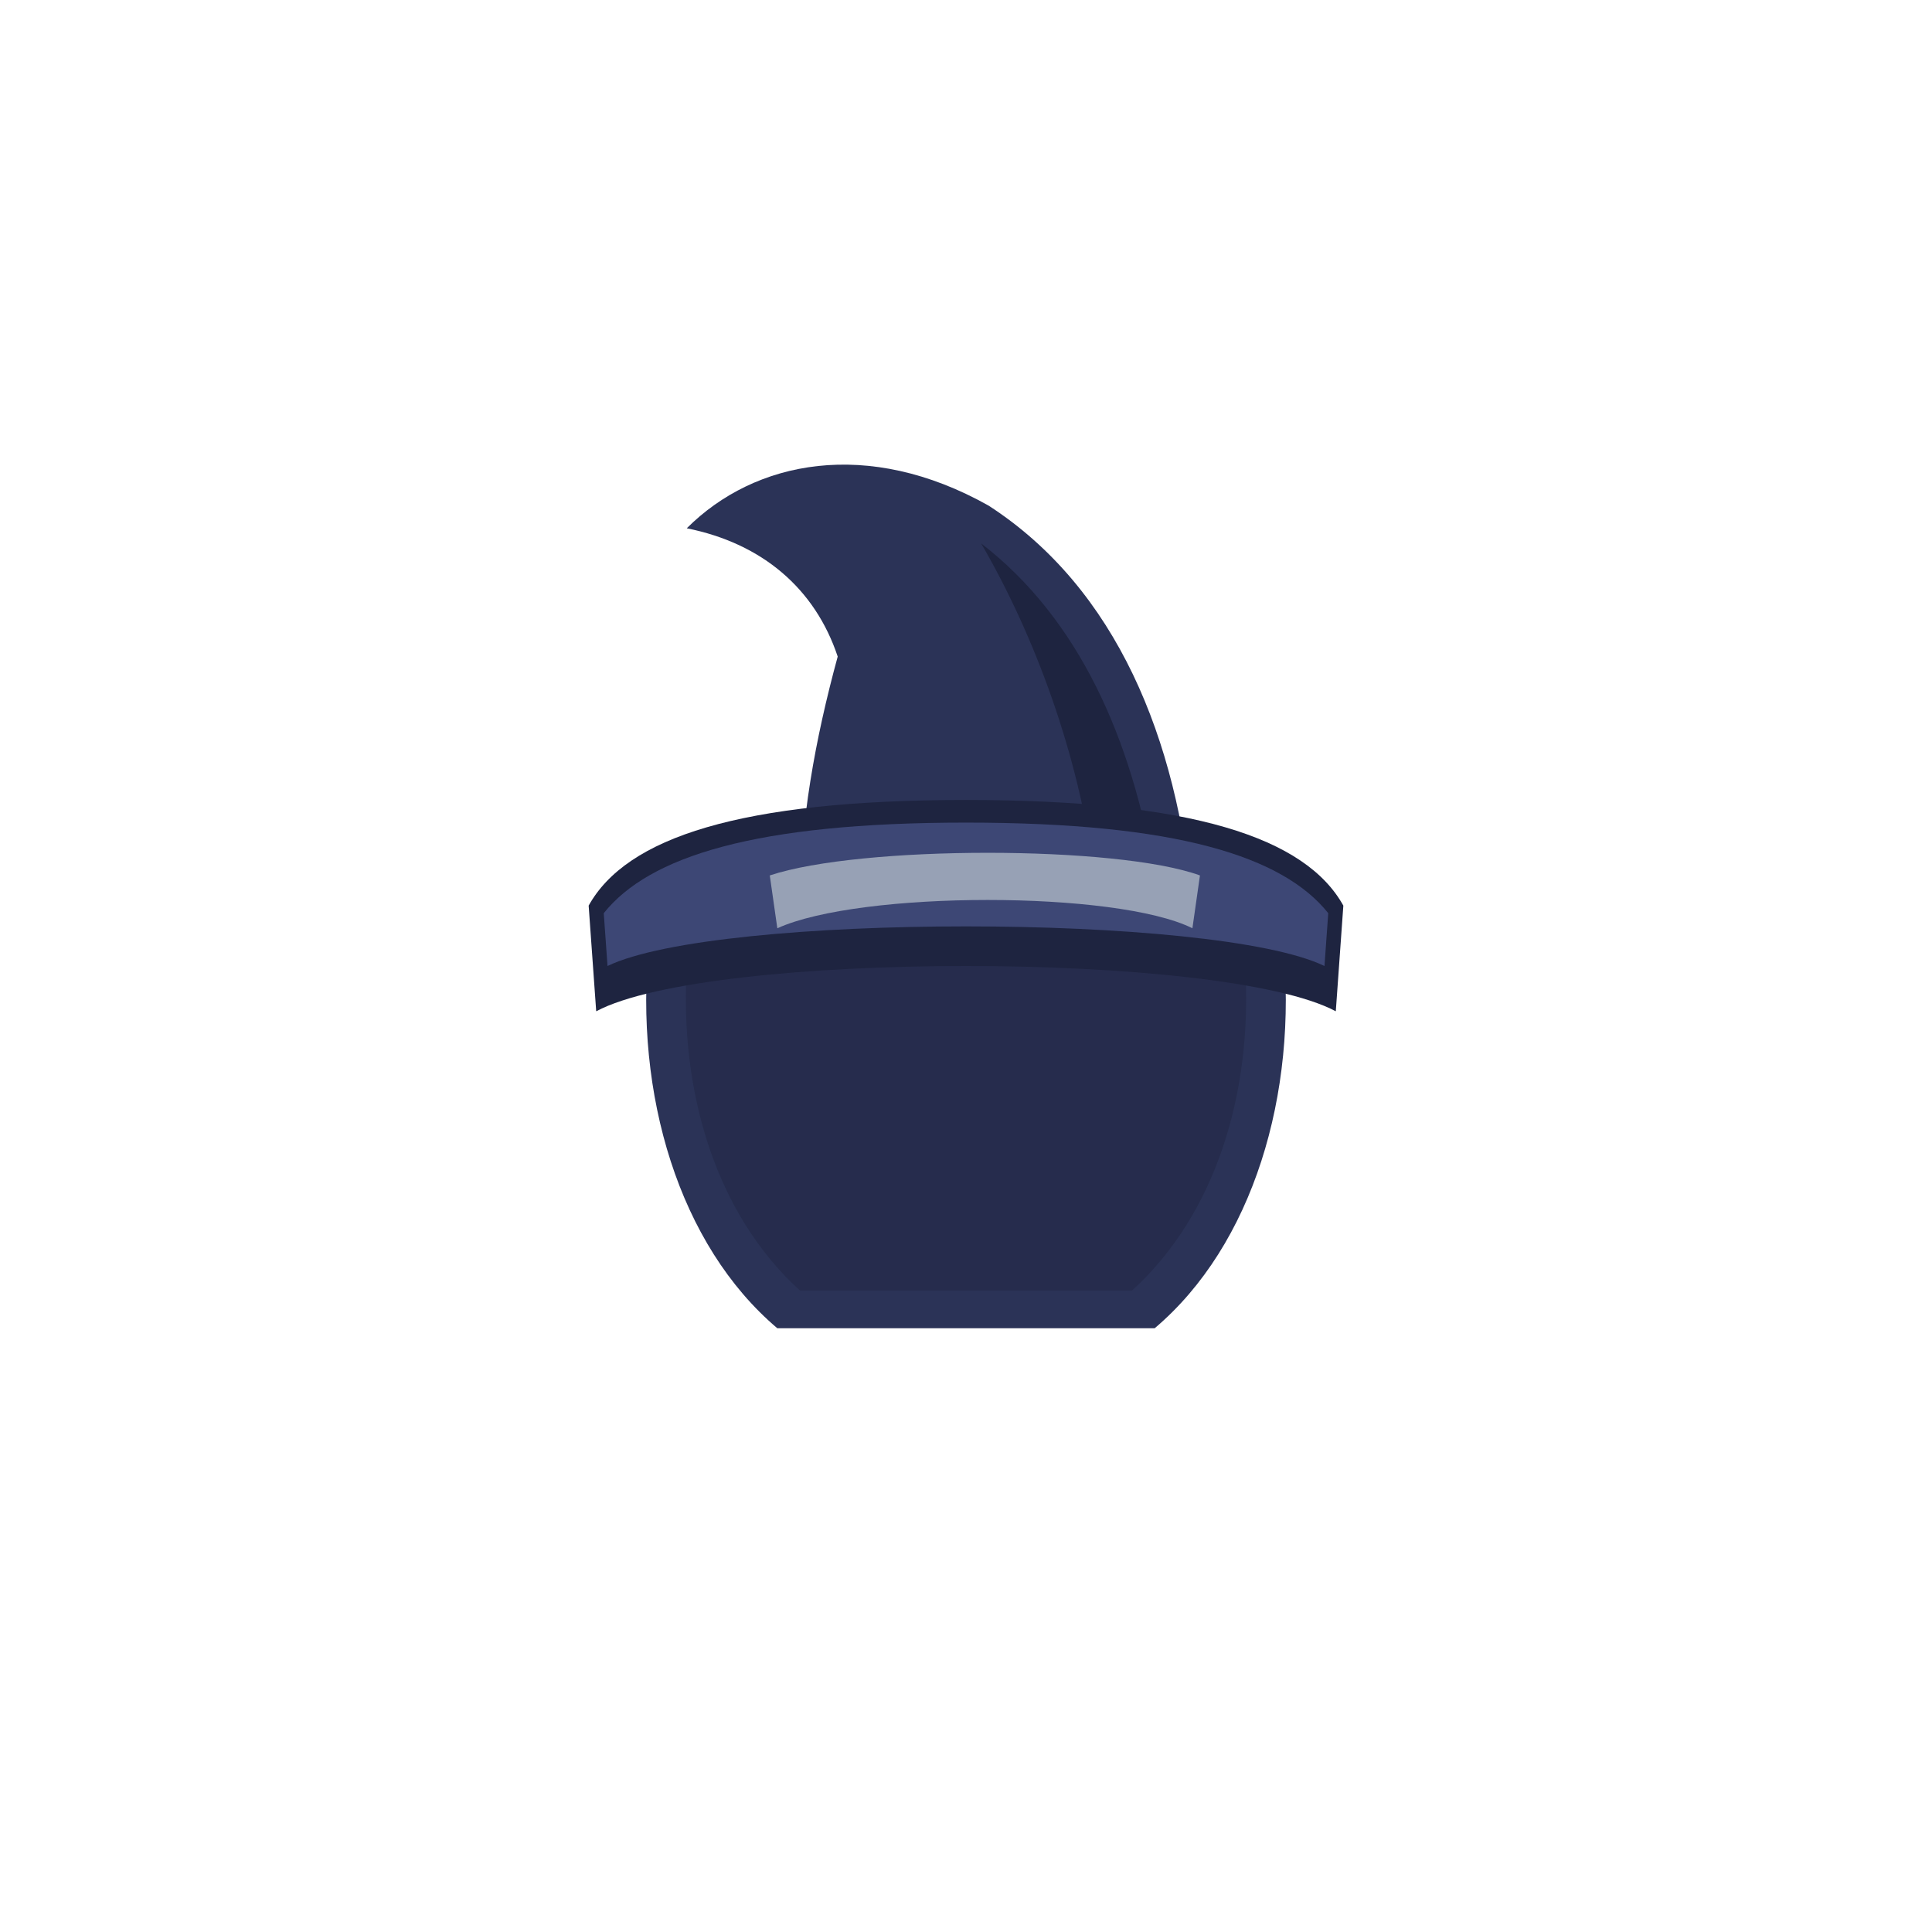
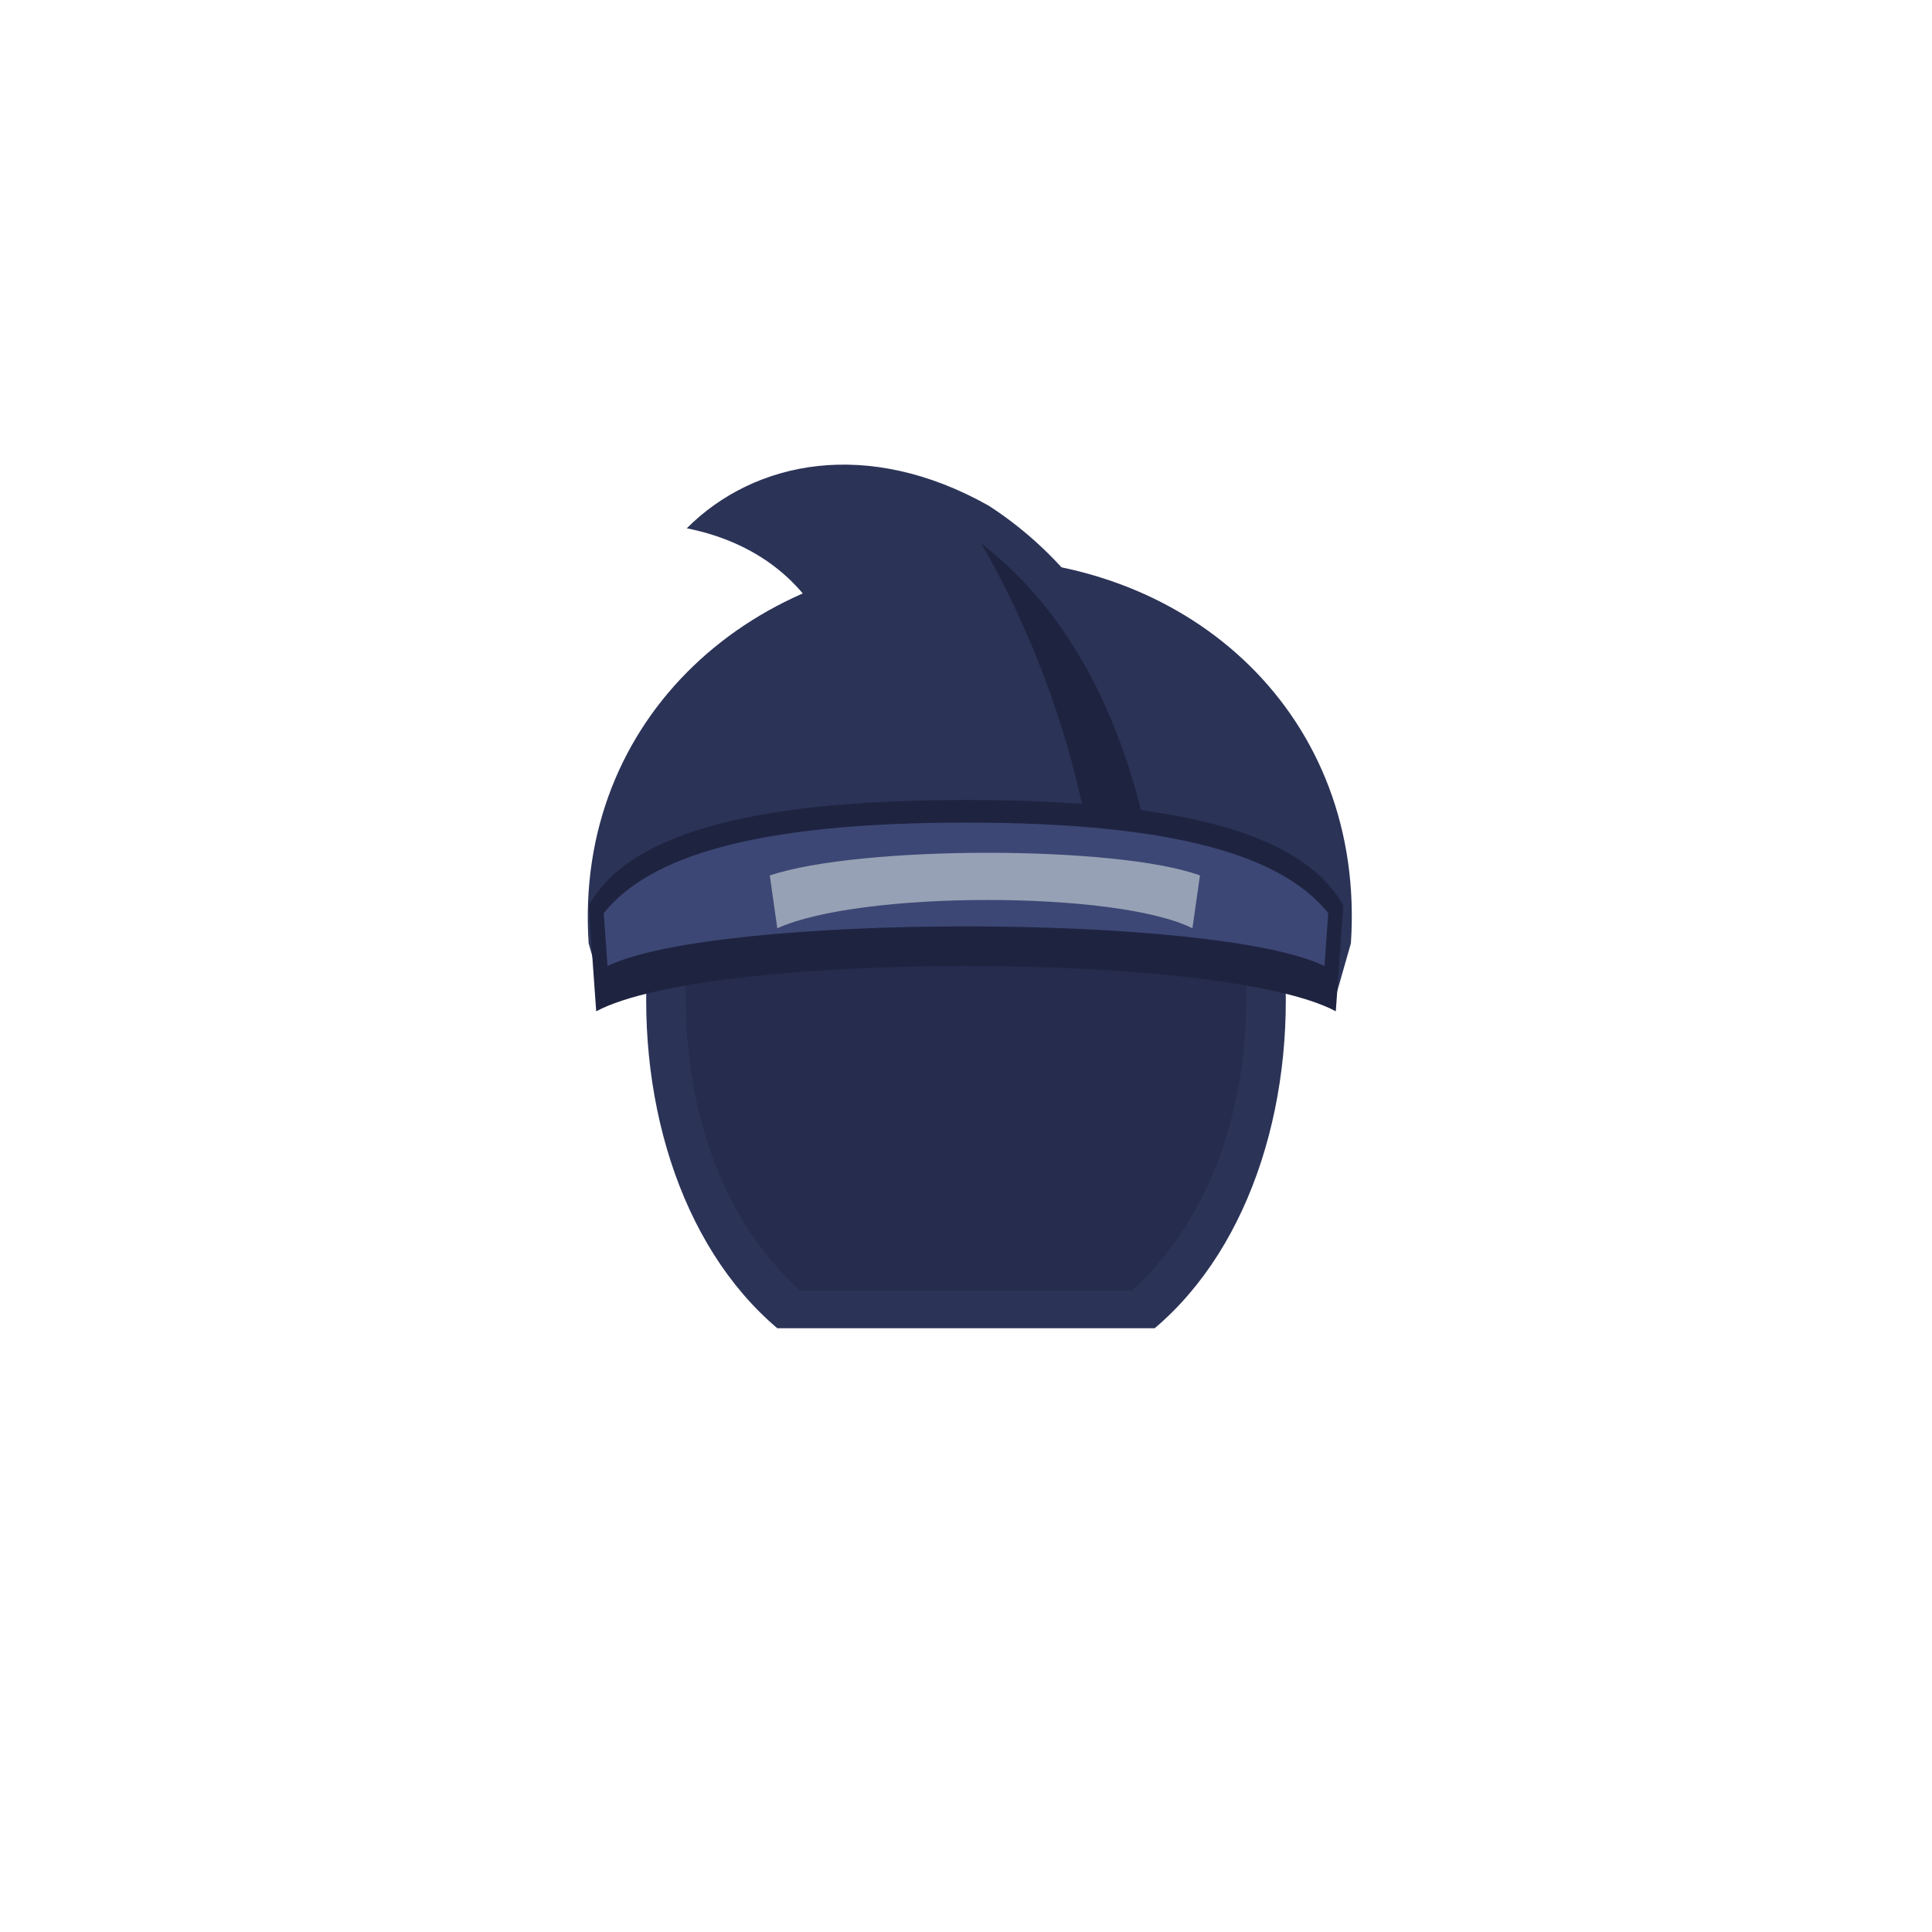
<svg xmlns="http://www.w3.org/2000/svg" viewBox="0 0 512 512" width="512" height="512">
  <path d="M172 250 C196 238 316 238 340 250 C344 290 332 330 306 352 L206 352 C180 330 168 290 172 250 Z" fill="#2B3357" />
  <path d="M182 256 C204 246 308 246 330 256 C332 290 322 322 300 342 L212 342 C190 322 180 290 182 256 Z" fill="#1E2440" opacity="0.45" />
+   <path d="M156 250 C152 190 200 148 258 148 C316 148 362 190 358 250 L354 264 C326 248 188 248 160 264 Z" fill="#2B3357" />
  <path d="M316 240 C312 196 296 156 262 134 C230 116 200 122 182 140 C202 144 216 156 222 174 C216 196 212 218 212 240 Z" fill="#2B3357" />
  <path d="M306 232 C300 196 286 164 260 144 C274 168 286 200 290 232 Z" fill="#1E2440" />
  <path d="M156 240 C166 222 196 212 256 212 C316 212 346 222 356 240 L354 268 C324 252 188 252 158 268 Z" fill="#1E2440" />
  <path d="M160 242 C172 227 200 218 256 218 C312 218 340 227 352 242 L351 256 C322 242 190 242 161 256 Z" fill="#3D4775" />
  <path d="M204 232 C228 224 296 224 318 232 L316 246 C296 236 228 236 206 246 Z" fill="#97A1B5" />
</svg>
